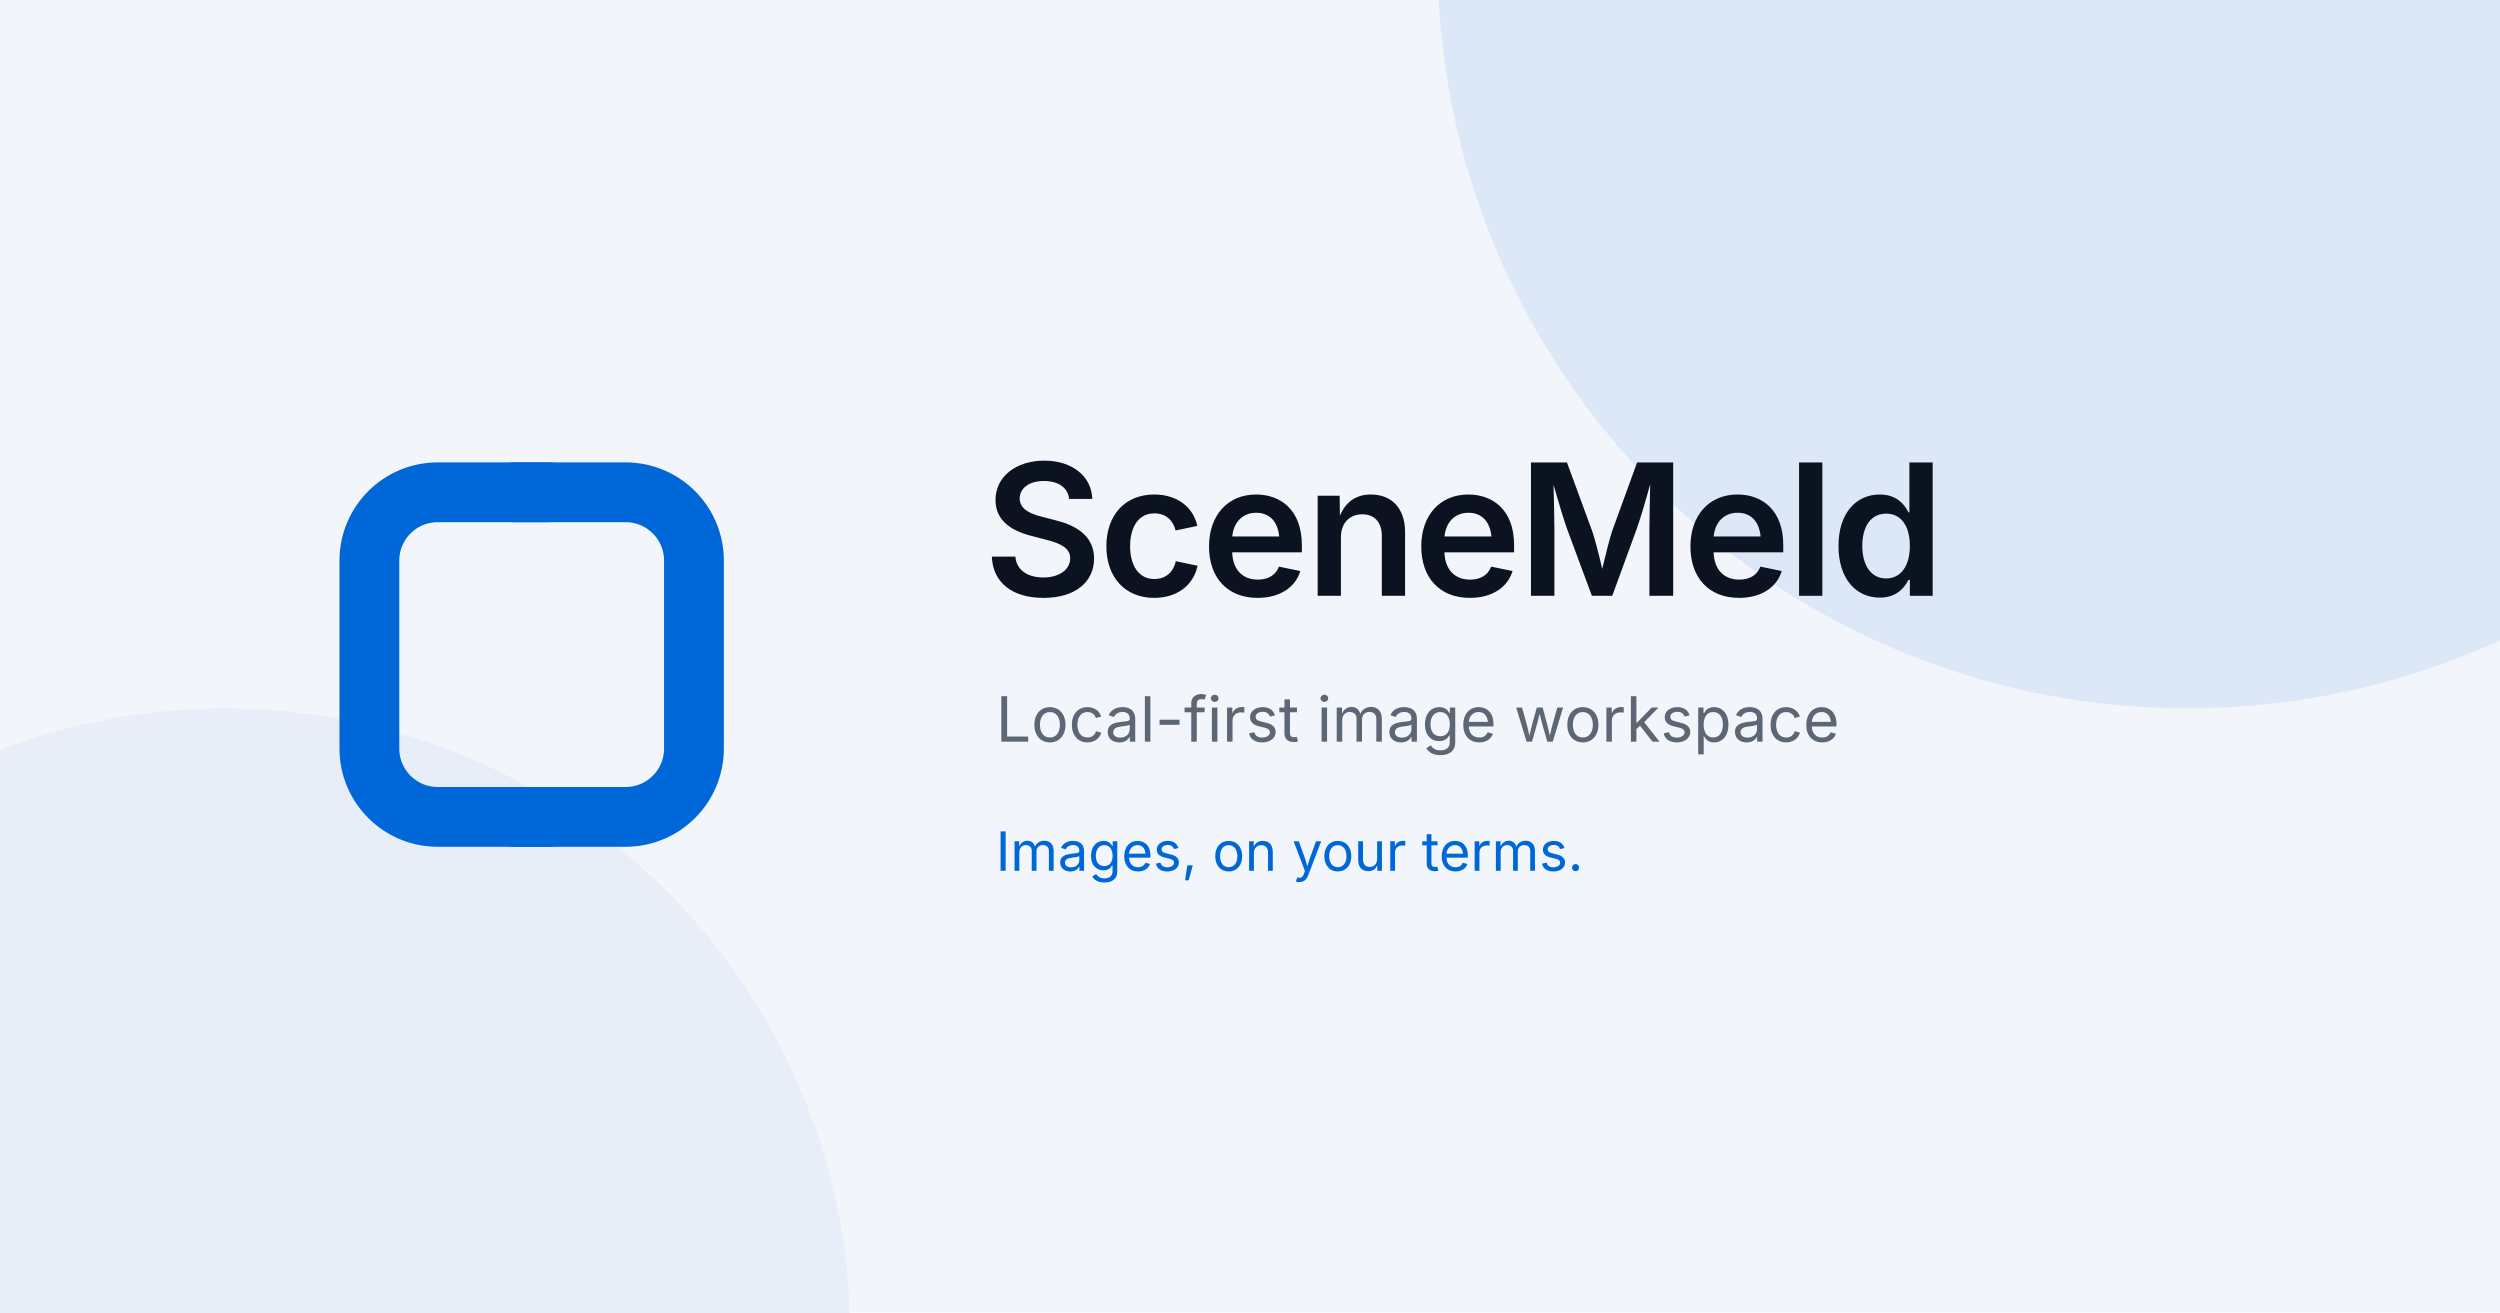
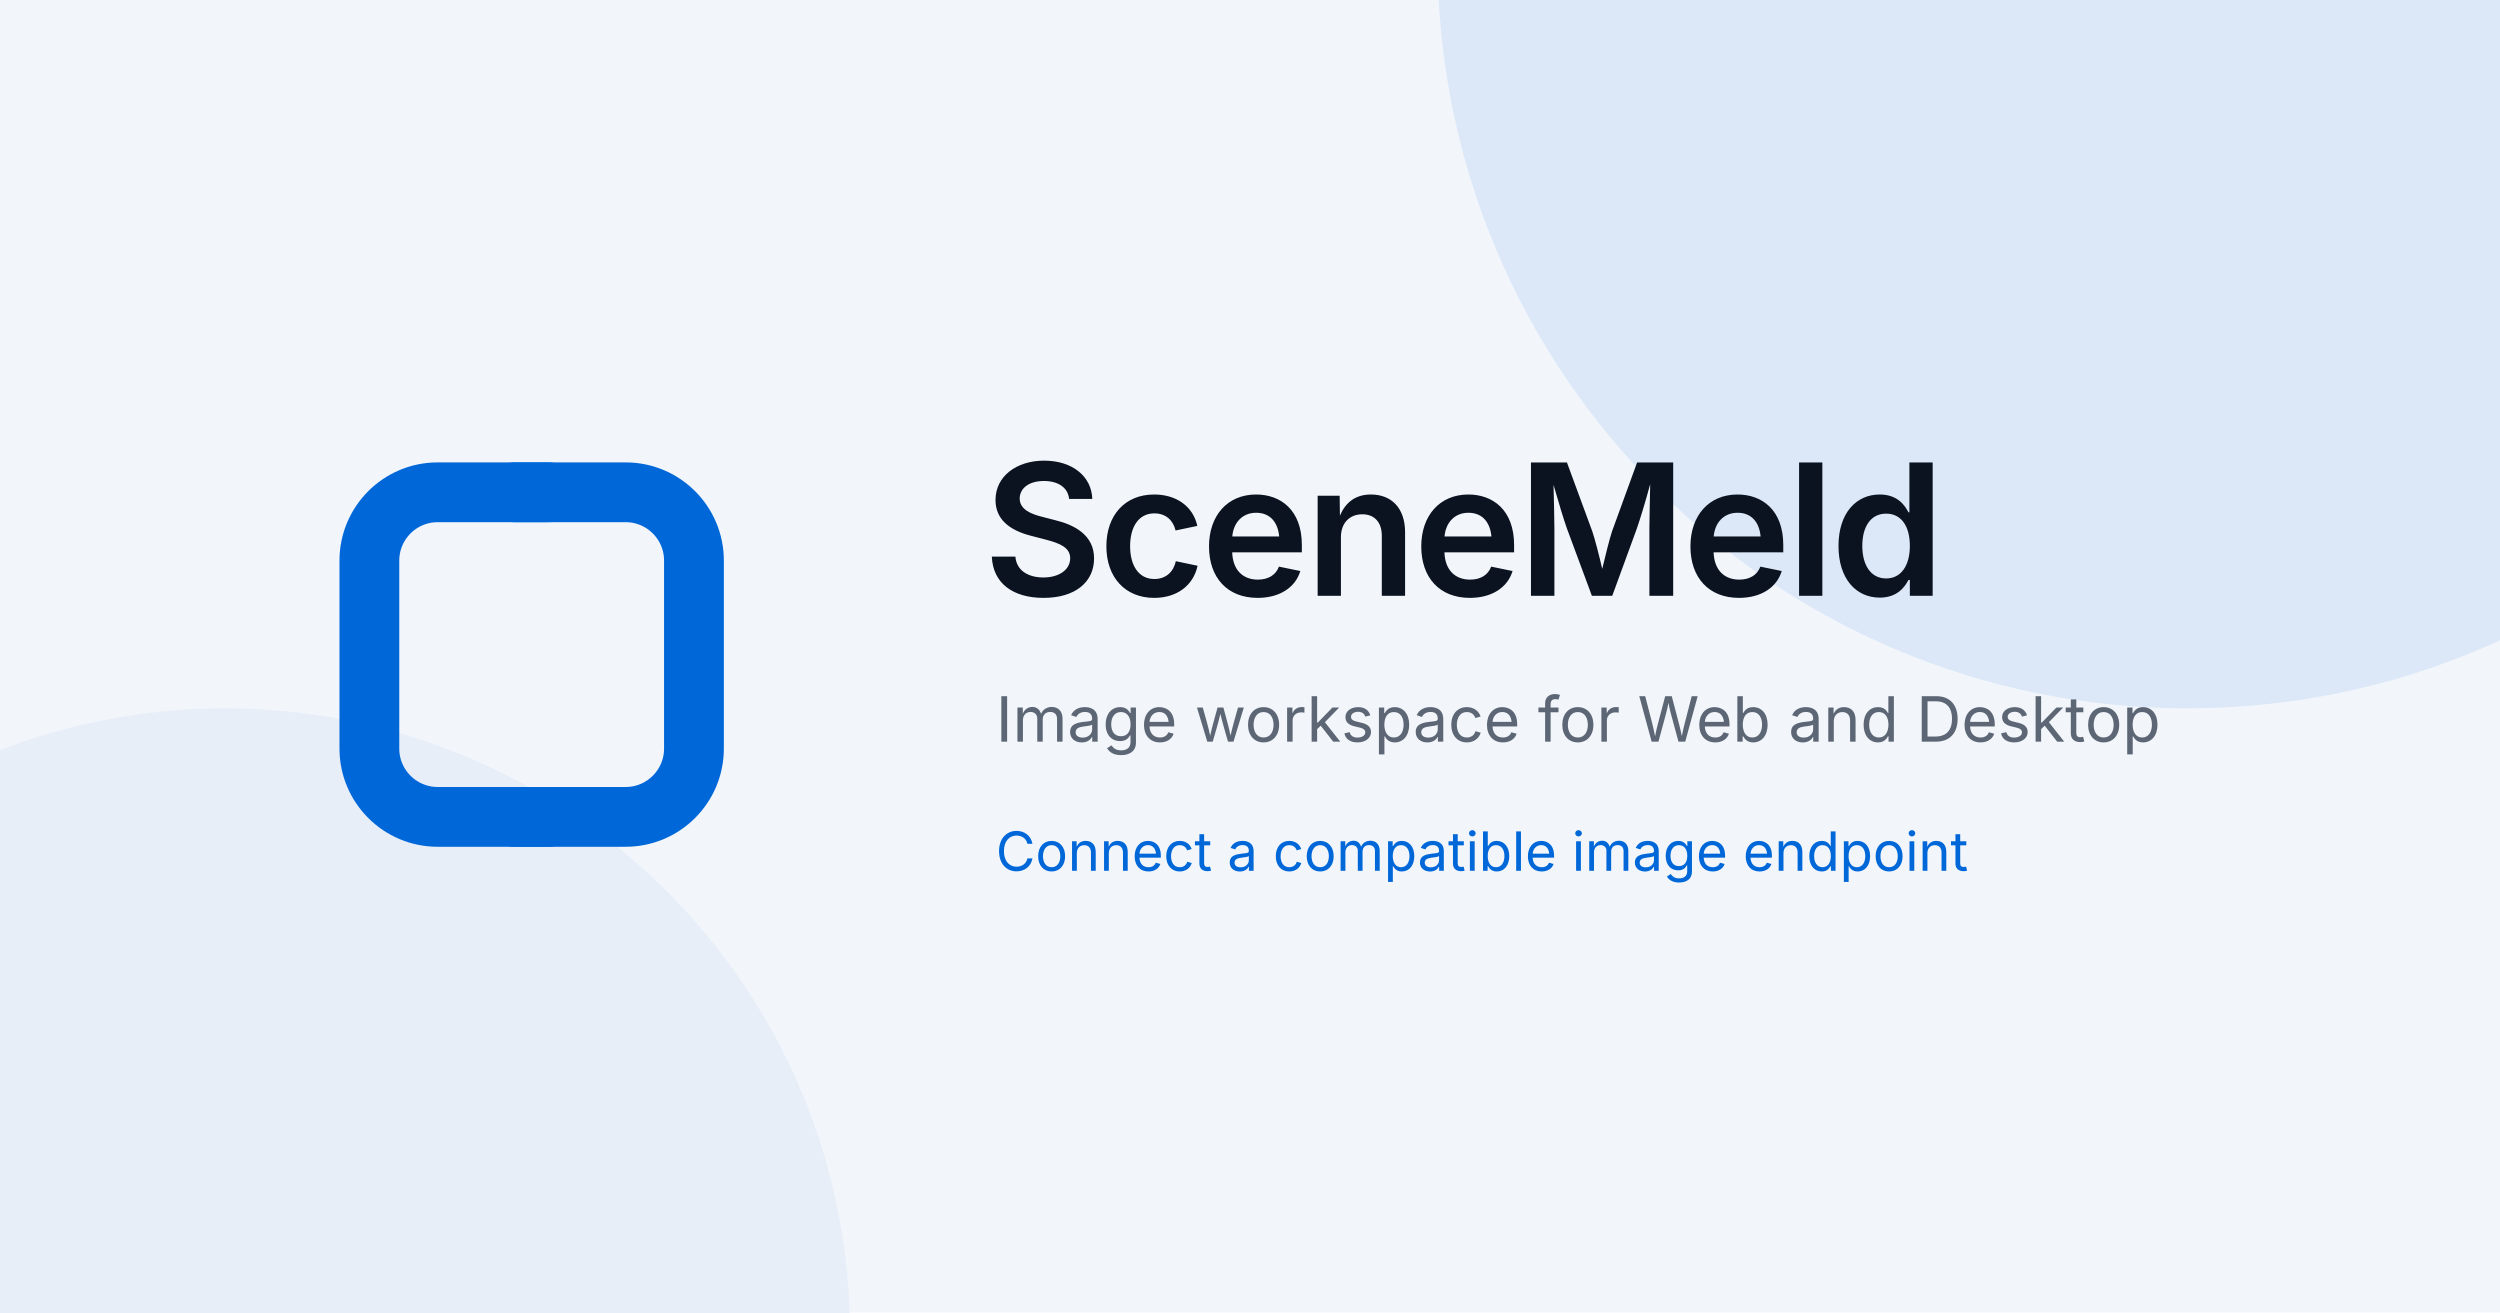
<svg xmlns="http://www.w3.org/2000/svg" viewBox="0 0 1200 630" fill="none">
  <rect width="1200" height="630" fill="#F2F6FB" />
  <circle cx="1050" cy="-20" r="360" fill="#DCE8F8" />
  <circle cx="108" cy="640" r="300" fill="#E8EEF8" />
  <g transform="translate(124 183) scale(4.1)" stroke="#0067D9" stroke-width="7" stroke-linecap="round" stroke-linejoin="round">
    <path d="M34 13H21a8 8 0 0 0-8 8v22a8 8 0 0 0 8 8h13" />
    <path d="M30 51h13a8 8 0 0 0 8-8V21a8 8 0 0 0-8-8H30" />
  </g>
  <text x="472" y="286" fill="#0B1320" font-family="-apple-system, BlinkMacSystemFont, Segoe UI, sans-serif" font-size="88" font-weight="600" letter-spacing="-2">SceneMeld</text>
-   <text x="478" y="356" fill="#5C6675" font-family="-apple-system, BlinkMacSystemFont, Segoe UI, sans-serif" font-size="30">Local-first image workspace</text>
-   <text x="478" y="418" fill="#0067D9" font-family="-apple-system, BlinkMacSystemFont, Segoe UI, sans-serif" font-size="26">Images, on your terms.</text>
+   <text x="478" y="356" fill="#5C6675" font-family="-apple-system, BlinkMacSystemFont, Segoe UI, sans-serif" font-size="30">Image workspace for Web and Desktop</text>
+   <text x="478" y="418" fill="#0067D9" font-family="-apple-system, BlinkMacSystemFont, Segoe UI, sans-serif" font-size="26">Connect a compatible image endpoint</text>
</svg>
